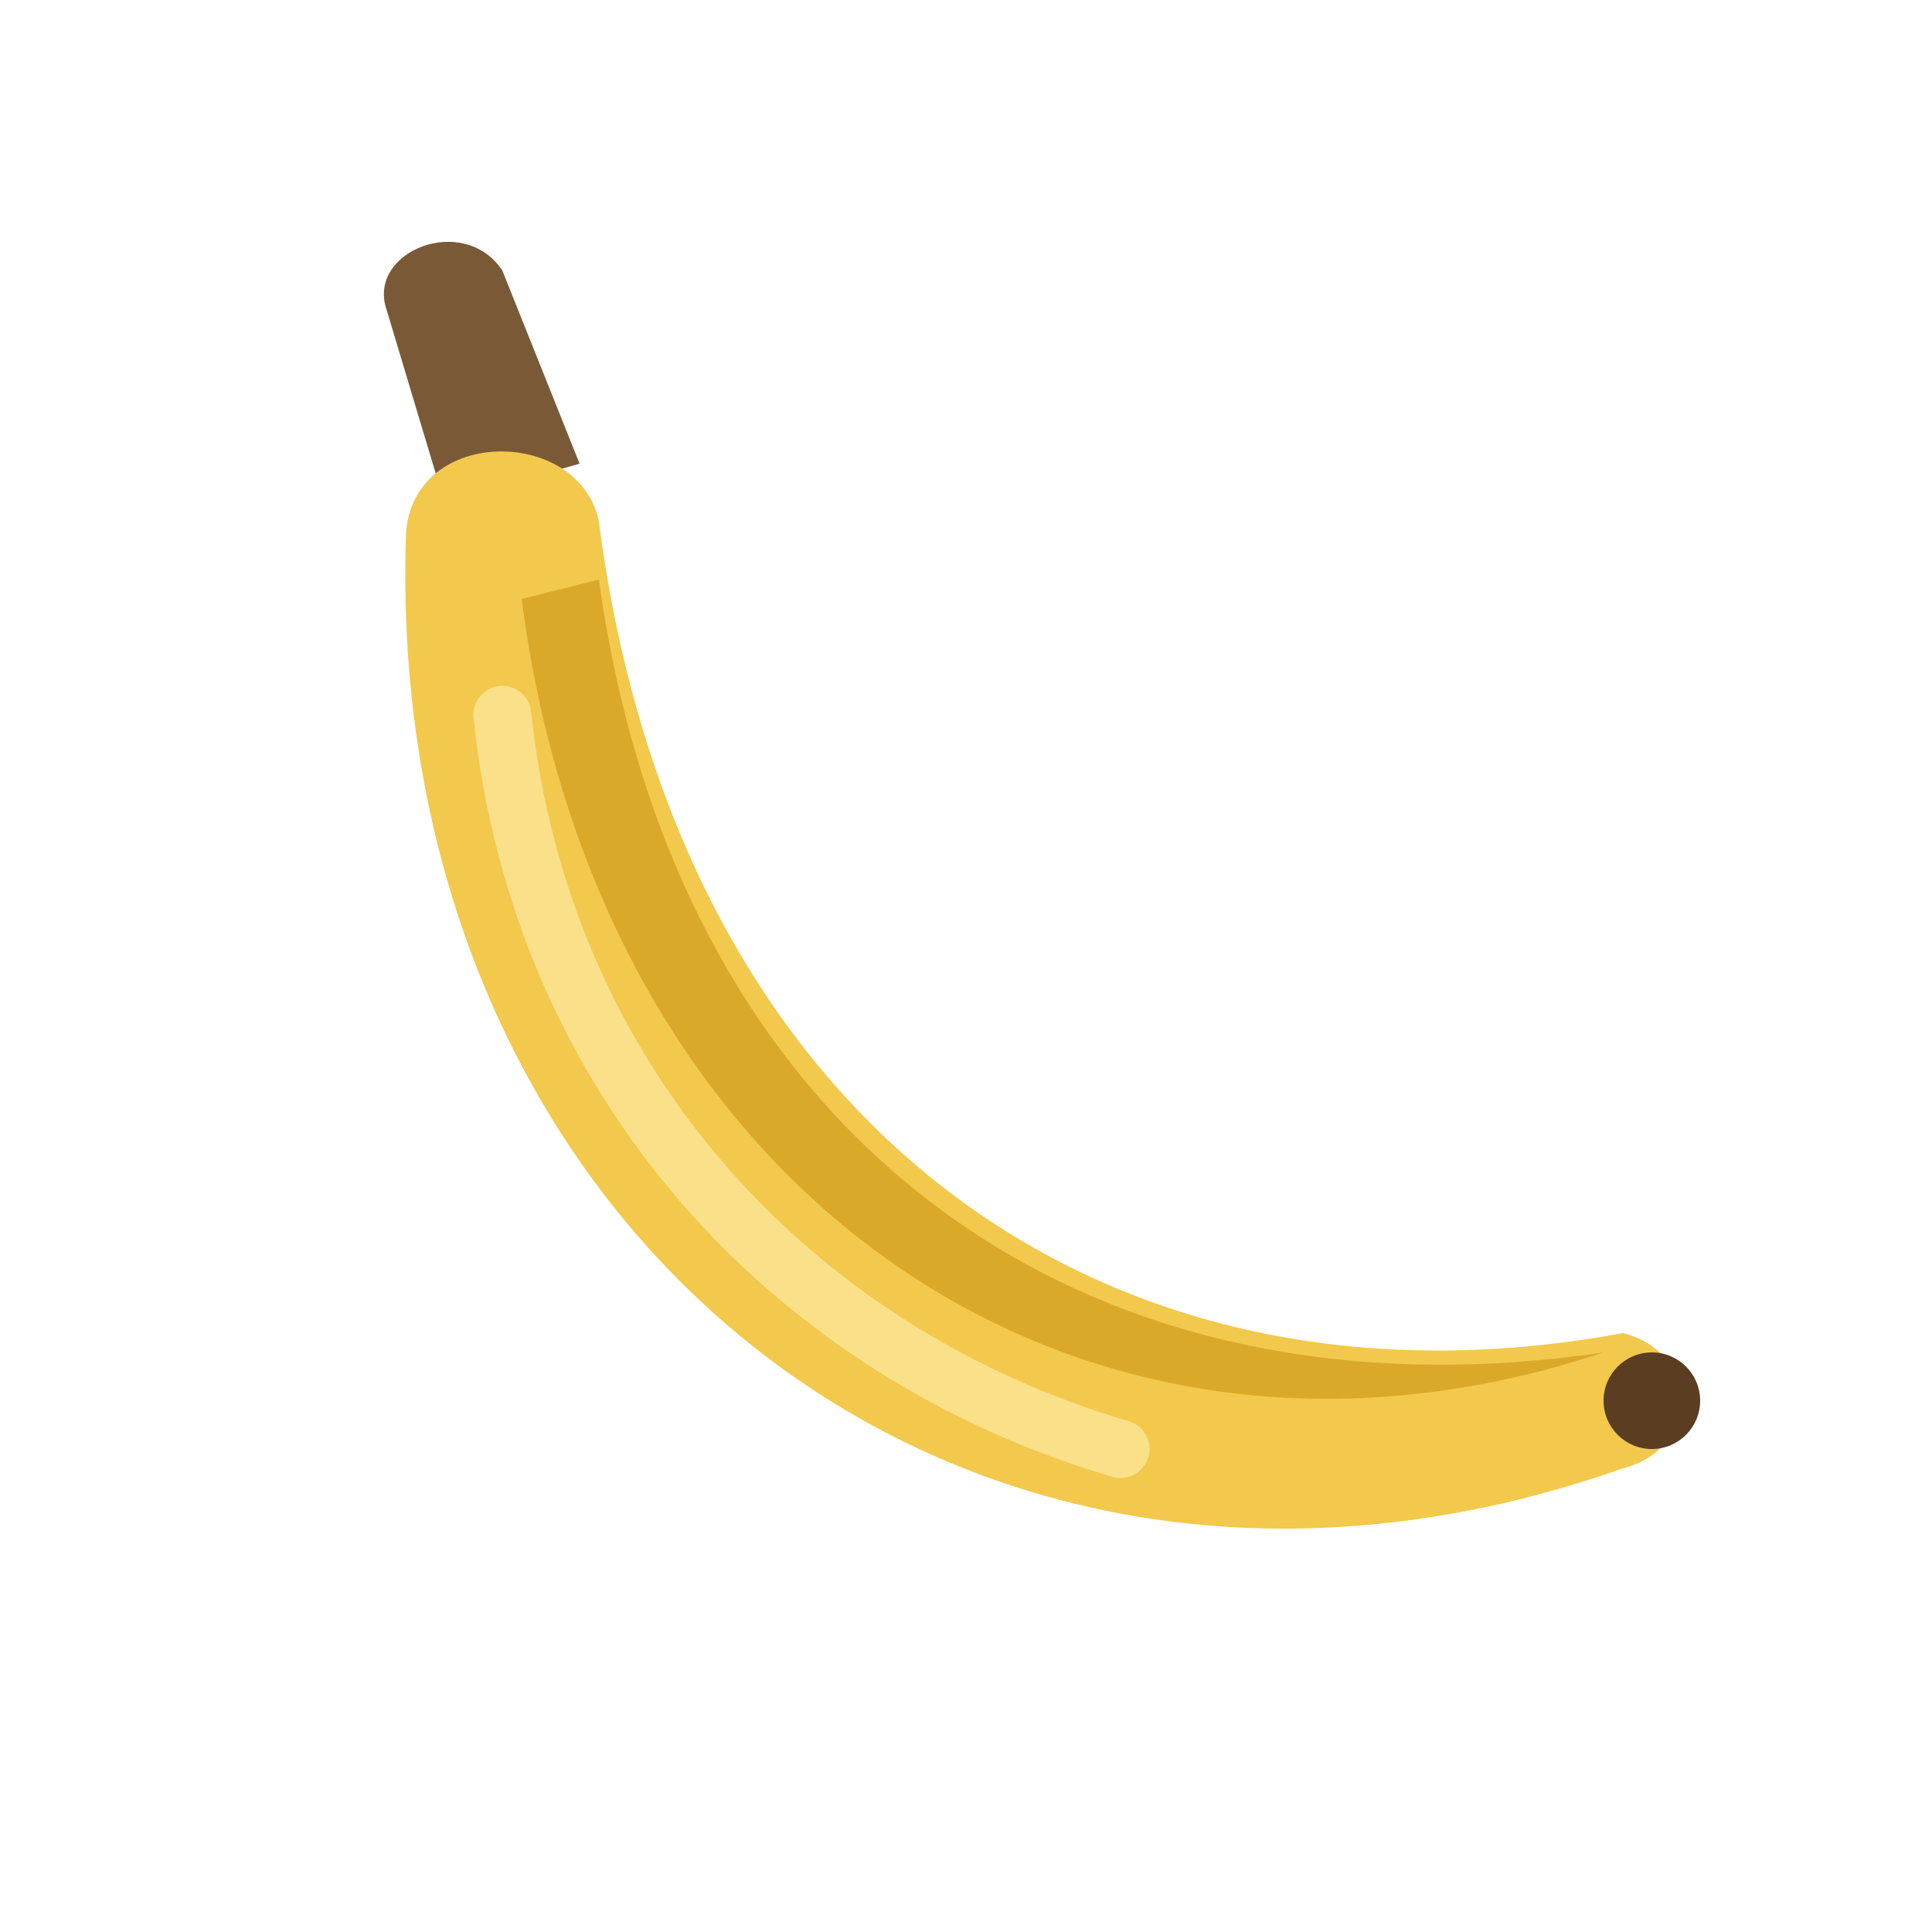
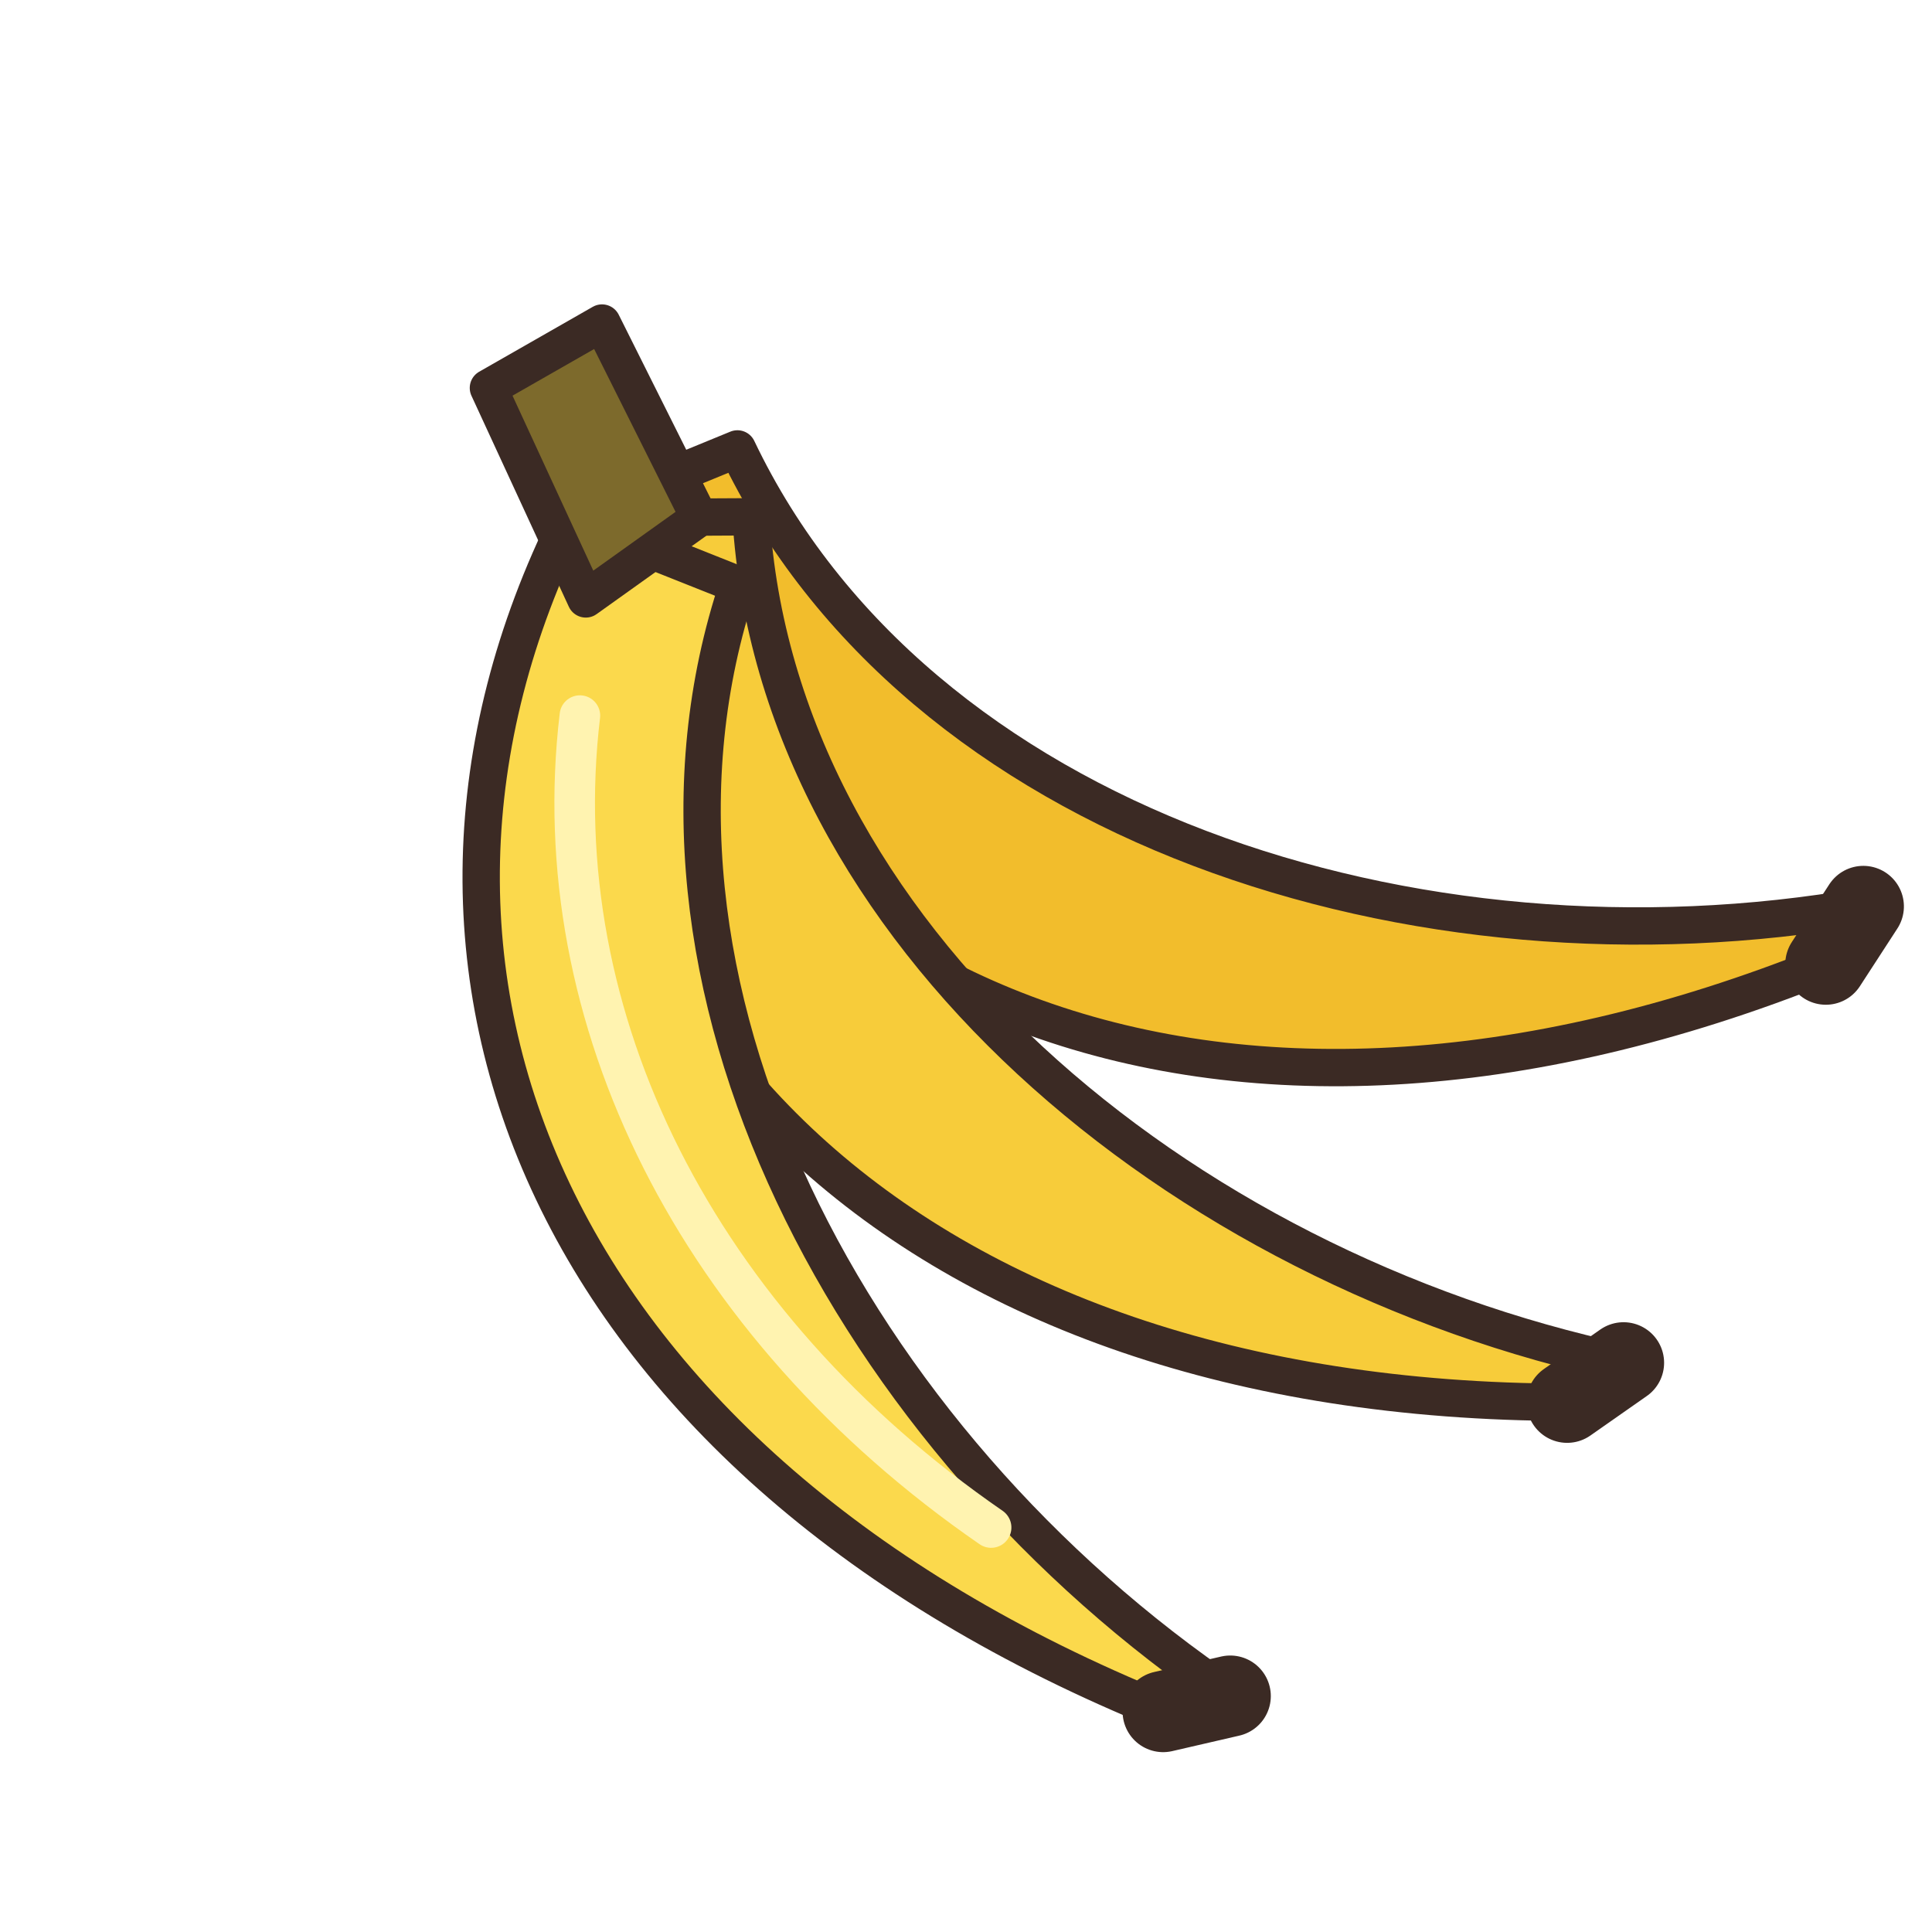
<svg xmlns="http://www.w3.org/2000/svg" viewBox="0 0 200 200">
-   <path d="M46 52L40 32C38 26 48 22 52 28L60 48Z" fill="#7a5a36" />
-   <path d="M42 56C40 128 100 176 168 152C176 150 176 140 168 138C114 148 70 116 62 54C60 44 42 44 42 56Z" fill="#f2c94c" />
-   <path d="M62 60C70 118 112 148 166 140C112 158 62 124 54 62Z" fill="#dba92a" />
-   <path d="M52 74C56 112 82 140 116 150" fill="none" stroke="#fbe08a" stroke-width="6" stroke-linecap="round" />
-   <circle cx="171" cy="145" r="5" fill="#5b3d22" />
+   <defs>
+     <path id="b" d="M0 0C6 62 60 100 140 86L146 80C90 78 34 46 22 -4Z" />
+   </defs>
+   <g transform="translate(22 20) scale(.84)" stroke="#3b2a24" stroke-width="4.6" stroke-linejoin="round" stroke-linecap="round">
+     <g transform="translate(44 40) rotate(-12)">
+       <use href="#b" fill="#f2bd2c" />
+       <path d="M140 86L146 80" stroke-width="10" />
+     </g>
+     <g transform="translate(44 40) rotate(10)">
+       <use href="#b" fill="#f7cc3a" />
+       <path d="M140 86L146 80" stroke-width="10" />
+     </g>
+     <g transform="translate(44 40) rotate(32)">
+       <use href="#b" fill="#fbd94c" />
+       <path d="M140 86L146 80" stroke-width="10" />
+       <path d="M14 20C30 54 66 76 110 78" fill="none" stroke="#fff3b0" stroke-width="5" />
+     </g>
+     <path d="M34 24L48 16L60 40L46 50Z" fill="#7d6a2c" />
+   </g>
</svg>
